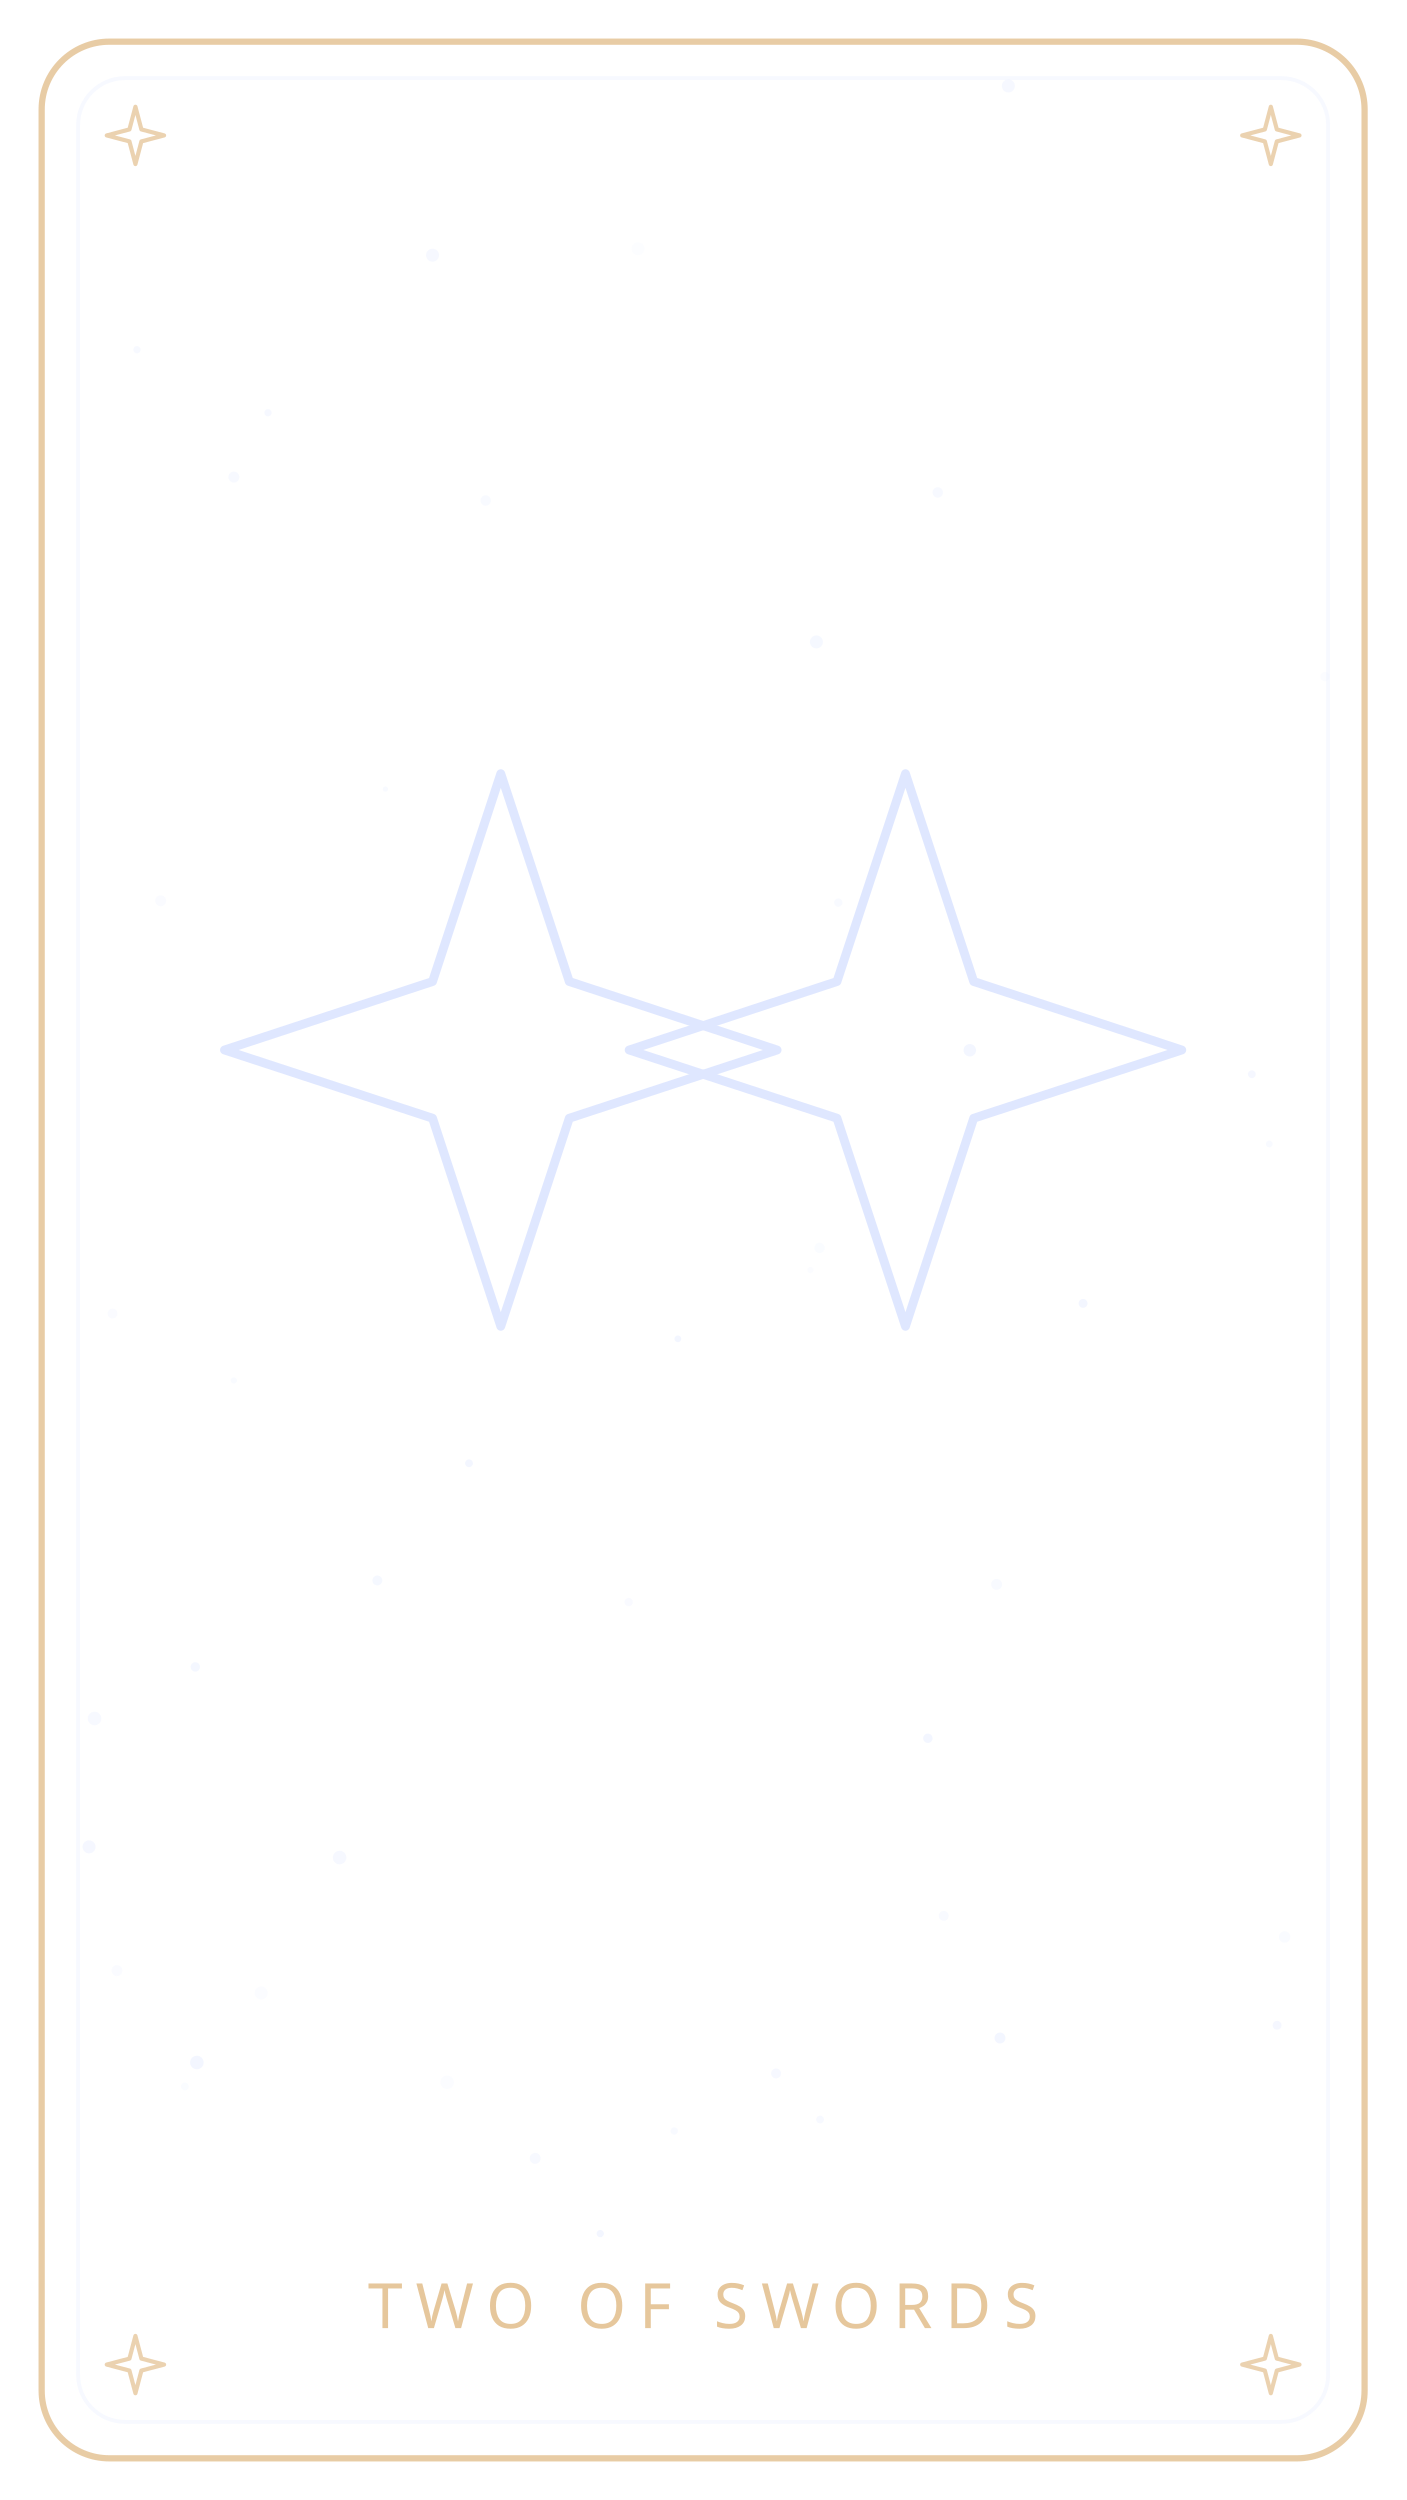
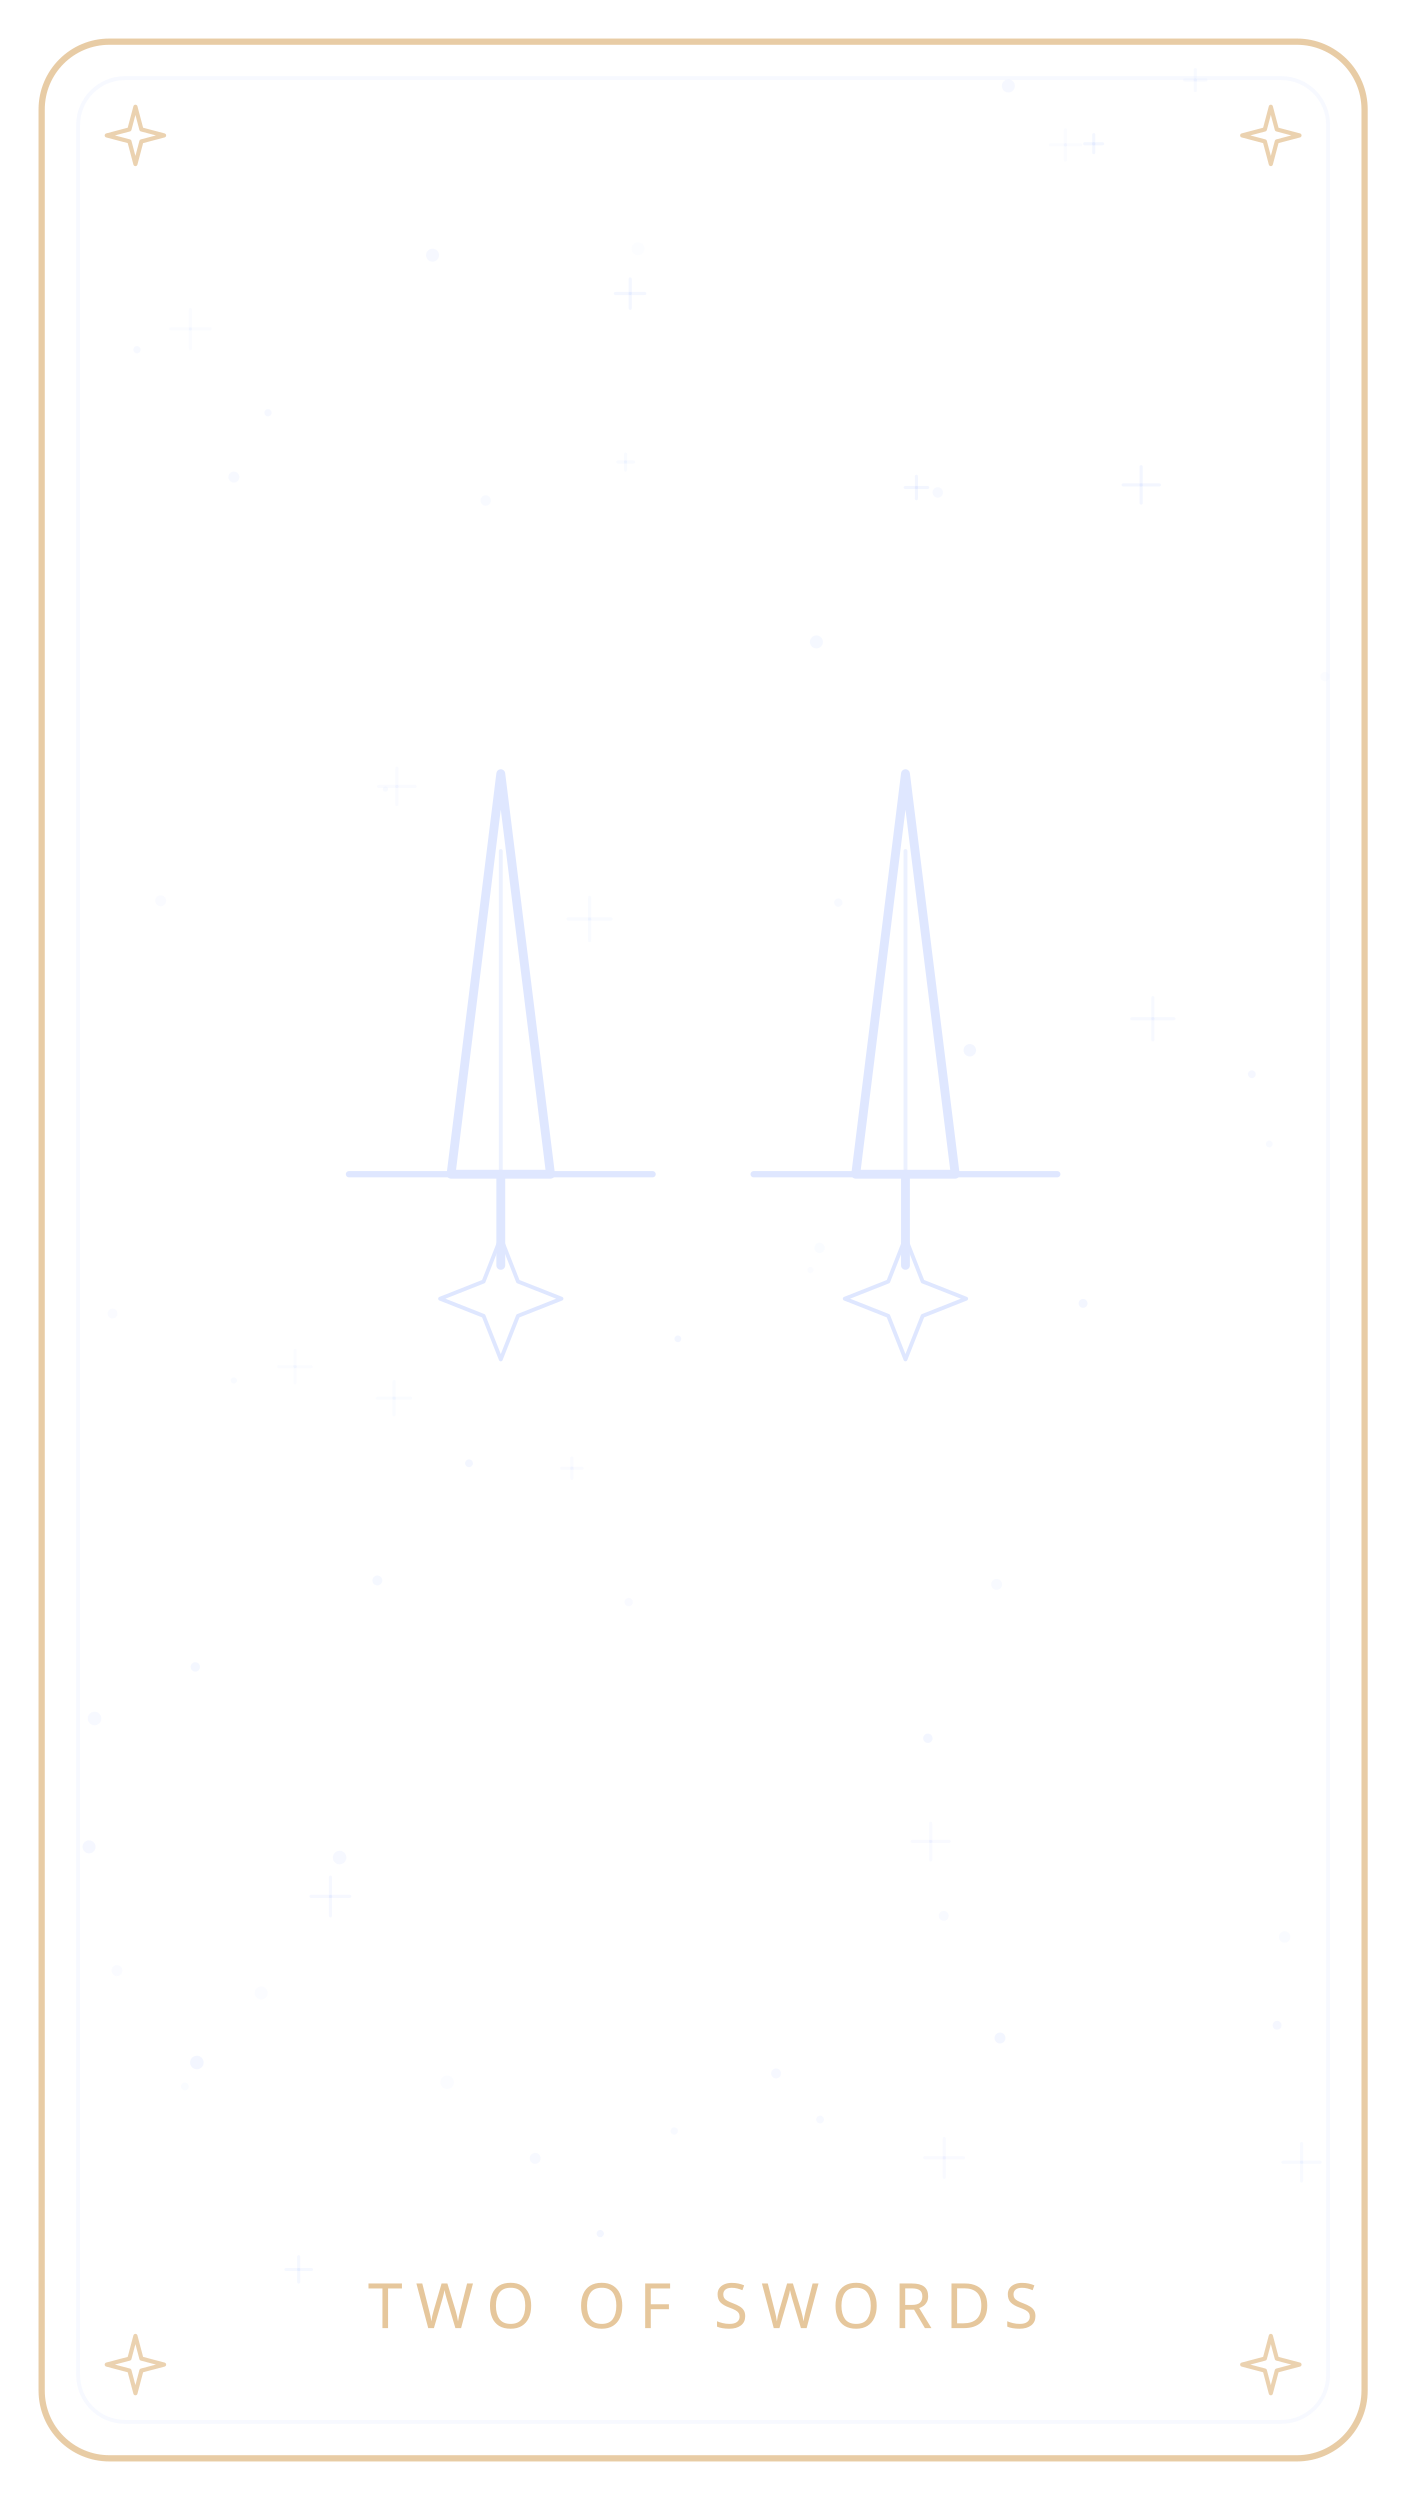
<svg xmlns="http://www.w3.org/2000/svg" viewBox="0 0 540 960" width="540" height="960">
  <circle cx="52.6" cy="134.3" r="1.4" fill="#dfe7ff" stroke="none" fill-opacity="0.24" />
-   <line x1="242.0" y1="112.7" x2="247.6" y2="112.7" w="1.2" color="#dfe7ff" op="0.329" />
-   <line x1="242.0" y1="112.7" x2="242.0" y2="118.4" w="1.2" color="#dfe7ff" op="0.329" />
-   <line x1="242.0" y1="112.7" x2="236.3" y2="112.7" w="1.2" color="#dfe7ff" op="0.329" />
-   <line x1="242.0" y1="112.7" x2="242.0" y2="107.1" w="1.2" color="#dfe7ff" op="0.329" />
+   <line x1="242.0" y1="112.7" x2="247.6" y2="112.7" fill="none" stroke="#dfe7ff" stroke-width="1.2" stroke-linecap="round" stroke-linejoin="round" stroke-opacity="0.33" />
+   <line x1="242.0" y1="112.7" x2="242.0" y2="118.4" fill="none" stroke="#dfe7ff" stroke-width="1.2" stroke-linecap="round" stroke-linejoin="round" stroke-opacity="0.33" />
+   <line x1="242.0" y1="112.7" x2="236.3" y2="112.7" fill="none" stroke="#dfe7ff" stroke-width="1.2" stroke-linecap="round" stroke-linejoin="round" stroke-opacity="0.33" />
+   <line x1="242.0" y1="112.7" x2="242.0" y2="107.1" fill="none" stroke="#dfe7ff" stroke-width="1.2" stroke-linecap="round" stroke-linejoin="round" stroke-opacity="0.33" />
  <circle cx="360.1" cy="189.1" r="2.0" fill="#dfe7ff" stroke="none" fill-opacity="0.24" />
  <circle cx="258.9" cy="818.3" r="1.4" fill="#dfe7ff" stroke="none" fill-opacity="0.23" />
  <circle cx="89.8" cy="183.2" r="2.1" fill="#dfe7ff" stroke="none" fill-opacity="0.26" />
  <circle cx="508.8" cy="259.8" r="1.8" fill="#dfe7ff" stroke="none" fill-opacity="0.14" />
  <circle cx="415.9" cy="500.5" r="1.7" fill="#dfe7ff" stroke="none" fill-opacity="0.39" />
-   <line x1="459.0" y1="30.7" x2="463.1" y2="30.7" w="1.2" color="#dfe7ff" op="0.218" />
-   <line x1="459.0" y1="30.7" x2="459.0" y2="34.8" w="1.2" color="#dfe7ff" op="0.218" />
-   <line x1="459.0" y1="30.7" x2="454.9" y2="30.7" w="1.2" color="#dfe7ff" op="0.218" />
-   <line x1="459.0" y1="30.7" x2="459.0" y2="26.7" w="1.2" color="#dfe7ff" op="0.218" />
-   <line x1="113.3" y1="524.8" x2="119.5" y2="524.8" w="1.2" color="#dfe7ff" op="0.106" />
-   <line x1="113.3" y1="524.8" x2="113.3" y2="531.0" w="1.2" color="#dfe7ff" op="0.106" />
-   <line x1="113.3" y1="524.8" x2="107.0" y2="524.8" w="1.2" color="#dfe7ff" op="0.106" />
-   <line x1="113.3" y1="524.8" x2="113.3" y2="518.5" w="1.2" color="#dfe7ff" op="0.106" />
-   <line x1="409.1" y1="55.6" x2="415.0" y2="55.6" w="1.2" color="#dfe7ff" op="0.114" />
-   <line x1="409.1" y1="55.6" x2="409.1" y2="61.5" w="1.2" color="#dfe7ff" op="0.114" />
-   <line x1="409.1" y1="55.6" x2="403.3" y2="55.6" w="1.2" color="#dfe7ff" op="0.114" />
-   <line x1="409.1" y1="55.6" x2="409.1" y2="49.8" w="1.2" color="#dfe7ff" op="0.114" />
-   <line x1="499.8" y1="830.3" x2="506.9" y2="830.3" w="1.2" color="#dfe7ff" op="0.224" />
-   <line x1="499.8" y1="830.3" x2="499.8" y2="837.5" w="1.2" color="#dfe7ff" op="0.224" />
-   <line x1="499.8" y1="830.3" x2="492.6" y2="830.3" w="1.2" color="#dfe7ff" op="0.224" />
-   <line x1="499.8" y1="830.3" x2="499.8" y2="823.1" w="1.2" color="#dfe7ff" op="0.224" />
-   <line x1="351.9" y1="187.2" x2="356.2" y2="187.2" w="1.2" color="#dfe7ff" op="0.364" />
-   <line x1="351.9" y1="187.2" x2="351.9" y2="191.5" w="1.2" color="#dfe7ff" op="0.364" />
-   <line x1="351.9" y1="187.2" x2="347.6" y2="187.2" w="1.2" color="#dfe7ff" op="0.364" />
-   <line x1="351.9" y1="187.2" x2="351.9" y2="182.9" w="1.2" color="#dfe7ff" op="0.364" />
+   <line x1="459.0" y1="30.7" x2="463.1" y2="30.7" fill="none" stroke="#dfe7ff" stroke-width="1.2" stroke-linecap="round" stroke-linejoin="round" stroke-opacity="0.22" />
+   <line x1="459.0" y1="30.7" x2="459.0" y2="34.8" fill="none" stroke="#dfe7ff" stroke-width="1.2" stroke-linecap="round" stroke-linejoin="round" stroke-opacity="0.22" />
+   <line x1="459.0" y1="30.7" x2="454.9" y2="30.7" fill="none" stroke="#dfe7ff" stroke-width="1.2" stroke-linecap="round" stroke-linejoin="round" stroke-opacity="0.22" />
+   <line x1="459.0" y1="30.7" x2="459.0" y2="26.7" fill="none" stroke="#dfe7ff" stroke-width="1.2" stroke-linecap="round" stroke-linejoin="round" stroke-opacity="0.22" />
+   <line x1="113.3" y1="524.8" x2="119.5" y2="524.8" fill="none" stroke="#dfe7ff" stroke-width="1.2" stroke-linecap="round" stroke-linejoin="round" stroke-opacity="0.11" />
+   <line x1="113.3" y1="524.8" x2="113.3" y2="531.0" fill="none" stroke="#dfe7ff" stroke-width="1.2" stroke-linecap="round" stroke-linejoin="round" stroke-opacity="0.11" />
+   <line x1="113.3" y1="524.8" x2="107.0" y2="524.8" fill="none" stroke="#dfe7ff" stroke-width="1.2" stroke-linecap="round" stroke-linejoin="round" stroke-opacity="0.11" />
+   <line x1="113.3" y1="524.8" x2="113.3" y2="518.5" fill="none" stroke="#dfe7ff" stroke-width="1.2" stroke-linecap="round" stroke-linejoin="round" stroke-opacity="0.11" />
+   <line x1="409.1" y1="55.6" x2="415.0" y2="55.6" fill="none" stroke="#dfe7ff" stroke-width="1.2" stroke-linecap="round" stroke-linejoin="round" stroke-opacity="0.11" />
+   <line x1="409.1" y1="55.6" x2="409.1" y2="61.5" fill="none" stroke="#dfe7ff" stroke-width="1.2" stroke-linecap="round" stroke-linejoin="round" stroke-opacity="0.11" />
+   <line x1="409.1" y1="55.6" x2="403.3" y2="55.6" fill="none" stroke="#dfe7ff" stroke-width="1.2" stroke-linecap="round" stroke-linejoin="round" stroke-opacity="0.11" />
+   <line x1="409.1" y1="55.6" x2="409.1" y2="49.8" fill="none" stroke="#dfe7ff" stroke-width="1.2" stroke-linecap="round" stroke-linejoin="round" stroke-opacity="0.11" />
+   <line x1="499.8" y1="830.3" x2="506.9" y2="830.3" fill="none" stroke="#dfe7ff" stroke-width="1.2" stroke-linecap="round" stroke-linejoin="round" stroke-opacity="0.22" />
+   <line x1="499.8" y1="830.3" x2="499.8" y2="837.5" fill="none" stroke="#dfe7ff" stroke-width="1.2" stroke-linecap="round" stroke-linejoin="round" stroke-opacity="0.22" />
+   <line x1="499.8" y1="830.3" x2="492.6" y2="830.3" fill="none" stroke="#dfe7ff" stroke-width="1.2" stroke-linecap="round" stroke-linejoin="round" stroke-opacity="0.22" />
+   <line x1="499.8" y1="830.3" x2="499.8" y2="823.1" fill="none" stroke="#dfe7ff" stroke-width="1.2" stroke-linecap="round" stroke-linejoin="round" stroke-opacity="0.22" />
+   <line x1="351.9" y1="187.2" x2="356.2" y2="187.2" fill="none" stroke="#dfe7ff" stroke-width="1.2" stroke-linecap="round" stroke-linejoin="round" stroke-opacity="0.36" />
+   <line x1="351.9" y1="187.2" x2="351.9" y2="191.5" fill="none" stroke="#dfe7ff" stroke-width="1.2" stroke-linecap="round" stroke-linejoin="round" stroke-opacity="0.36" />
+   <line x1="351.9" y1="187.2" x2="347.6" y2="187.2" fill="none" stroke="#dfe7ff" stroke-width="1.2" stroke-linecap="round" stroke-linejoin="round" stroke-opacity="0.36" />
+   <line x1="351.9" y1="187.2" x2="351.9" y2="182.9" fill="none" stroke="#dfe7ff" stroke-width="1.2" stroke-linecap="round" stroke-linejoin="round" stroke-opacity="0.36" />
  <circle cx="75.0" cy="640.1" r="1.8" fill="#dfe7ff" stroke="none" fill-opacity="0.35" />
-   <line x1="362.6" y1="828.6" x2="370.0" y2="828.6" w="1.2" color="#dfe7ff" op="0.213" />
-   <line x1="362.6" y1="828.6" x2="362.6" y2="836.1" w="1.2" color="#dfe7ff" op="0.213" />
-   <line x1="362.6" y1="828.6" x2="355.1" y2="828.6" w="1.2" color="#dfe7ff" op="0.213" />
-   <line x1="362.6" y1="828.6" x2="362.6" y2="821.2" w="1.2" color="#dfe7ff" op="0.213" />
+   <line x1="362.6" y1="828.6" x2="370.0" y2="828.6" fill="none" stroke="#dfe7ff" stroke-width="1.2" stroke-linecap="round" stroke-linejoin="round" stroke-opacity="0.21" />
+   <line x1="362.6" y1="828.6" x2="362.6" y2="836.1" fill="none" stroke="#dfe7ff" stroke-width="1.2" stroke-linecap="round" stroke-linejoin="round" stroke-opacity="0.21" />
+   <line x1="362.6" y1="828.6" x2="355.1" y2="828.6" fill="none" stroke="#dfe7ff" stroke-width="1.2" stroke-linecap="round" stroke-linejoin="round" stroke-opacity="0.21" />
+   <line x1="362.6" y1="828.6" x2="362.6" y2="821.2" fill="none" stroke="#dfe7ff" stroke-width="1.2" stroke-linecap="round" stroke-linejoin="round" stroke-opacity="0.21" />
  <circle cx="230.5" cy="857.7" r="1.4" fill="#dfe7ff" stroke="none" fill-opacity="0.36" />
  <circle cx="144.9" cy="606.9" r="1.9" fill="#dfe7ff" stroke="none" fill-opacity="0.29" />
-   <line x1="438.2" y1="186.2" x2="445.2" y2="186.2" w="1.2" color="#dfe7ff" op="0.36" />
-   <line x1="438.2" y1="186.2" x2="438.2" y2="193.2" w="1.2" color="#dfe7ff" op="0.36" />
-   <line x1="438.2" y1="186.2" x2="431.3" y2="186.2" w="1.2" color="#dfe7ff" op="0.36" />
-   <line x1="438.2" y1="186.2" x2="438.2" y2="179.2" w="1.2" color="#dfe7ff" op="0.36" />
+   <line x1="438.2" y1="186.2" x2="445.2" y2="186.2" fill="none" stroke="#dfe7ff" stroke-width="1.2" stroke-linecap="round" stroke-linejoin="round" stroke-opacity="0.36" />
+   <line x1="438.2" y1="186.2" x2="438.2" y2="193.2" fill="none" stroke="#dfe7ff" stroke-width="1.2" stroke-linecap="round" stroke-linejoin="round" stroke-opacity="0.36" />
+   <line x1="438.2" y1="186.2" x2="431.3" y2="186.2" fill="none" stroke="#dfe7ff" stroke-width="1.2" stroke-linecap="round" stroke-linejoin="round" stroke-opacity="0.36" />
+   <line x1="438.2" y1="186.2" x2="438.2" y2="179.2" fill="none" stroke="#dfe7ff" stroke-width="1.2" stroke-linecap="round" stroke-linejoin="round" stroke-opacity="0.36" />
  <circle cx="487.4" cy="439.3" r="1.3" fill="#dfe7ff" stroke="none" fill-opacity="0.22" />
  <circle cx="321.9" cy="346.6" r="1.6" fill="#dfe7ff" stroke="none" fill-opacity="0.23" />
  <circle cx="186.5" cy="192.2" r="2.0" fill="#dfe7ff" stroke="none" fill-opacity="0.22" />
  <circle cx="382.7" cy="608.4" r="2.1" fill="#dfe7ff" stroke="none" fill-opacity="0.20" />
  <circle cx="260.3" cy="514.1" r="1.3" fill="#dfe7ff" stroke="none" fill-opacity="0.39" />
-   <line x1="151.3" y1="536.9" x2="157.7" y2="536.9" w="1.2" color="#dfe7ff" op="0.163" />
-   <line x1="151.3" y1="536.9" x2="151.3" y2="543.3" w="1.2" color="#dfe7ff" op="0.163" />
-   <line x1="151.3" y1="536.9" x2="144.9" y2="536.9" w="1.2" color="#dfe7ff" op="0.163" />
-   <line x1="151.3" y1="536.9" x2="151.3" y2="530.5" w="1.2" color="#dfe7ff" op="0.163" />
+   <line x1="151.3" y1="536.9" x2="157.7" y2="536.9" fill="none" stroke="#dfe7ff" stroke-width="1.2" stroke-linecap="round" stroke-linejoin="round" stroke-opacity="0.16" />
+   <line x1="151.3" y1="536.9" x2="151.3" y2="543.3" fill="none" stroke="#dfe7ff" stroke-width="1.2" stroke-linecap="round" stroke-linejoin="round" stroke-opacity="0.16" />
+   <line x1="151.3" y1="536.9" x2="144.9" y2="536.9" fill="none" stroke="#dfe7ff" stroke-width="1.2" stroke-linecap="round" stroke-linejoin="round" stroke-opacity="0.16" />
+   <line x1="151.3" y1="536.9" x2="151.3" y2="530.5" fill="none" stroke="#dfe7ff" stroke-width="1.2" stroke-linecap="round" stroke-linejoin="round" stroke-opacity="0.16" />
  <circle cx="245.0" cy="95.5" r="2.5" fill="#dfe7ff" stroke="none" fill-opacity="0.10" />
  <circle cx="205.5" cy="828.8" r="2.1" fill="#dfe7ff" stroke="none" fill-opacity="0.24" />
  <circle cx="480.7" cy="412.5" r="1.5" fill="#dfe7ff" stroke="none" fill-opacity="0.31" />
  <circle cx="43.2" cy="504.4" r="1.9" fill="#dfe7ff" stroke="none" fill-opacity="0.17" />
  <circle cx="71.0" cy="801.2" r="1.5" fill="#dfe7ff" stroke="none" fill-opacity="0.16" />
  <circle cx="180.1" cy="561.9" r="1.5" fill="#dfe7ff" stroke="none" fill-opacity="0.39" />
  <circle cx="493.3" cy="743.8" r="2.2" fill="#dfe7ff" stroke="none" fill-opacity="0.19" />
-   <line x1="152.4" y1="302.0" x2="159.4" y2="302.0" w="1.2" color="#dfe7ff" op="0.174" />
-   <line x1="152.4" y1="302.0" x2="152.4" y2="309.0" w="1.2" color="#dfe7ff" op="0.174" />
-   <line x1="152.4" y1="302.0" x2="145.4" y2="302.0" w="1.2" color="#dfe7ff" op="0.174" />
-   <line x1="152.4" y1="302.0" x2="152.4" y2="295.0" w="1.2" color="#dfe7ff" op="0.174" />
-   <line x1="240.2" y1="177.4" x2="243.3" y2="177.4" w="1.2" color="#dfe7ff" op="0.195" />
-   <line x1="240.2" y1="177.4" x2="240.2" y2="180.5" w="1.2" color="#dfe7ff" op="0.195" />
-   <line x1="240.2" y1="177.4" x2="237.2" y2="177.4" w="1.2" color="#dfe7ff" op="0.195" />
-   <line x1="240.2" y1="177.4" x2="240.2" y2="174.4" w="1.2" color="#dfe7ff" op="0.195" />
+   <line x1="152.4" y1="302.0" x2="159.4" y2="302.0" fill="none" stroke="#dfe7ff" stroke-width="1.2" stroke-linecap="round" stroke-linejoin="round" stroke-opacity="0.17" />
+   <line x1="152.4" y1="302.0" x2="152.4" y2="309.0" fill="none" stroke="#dfe7ff" stroke-width="1.2" stroke-linecap="round" stroke-linejoin="round" stroke-opacity="0.17" />
+   <line x1="152.4" y1="302.0" x2="145.4" y2="302.0" fill="none" stroke="#dfe7ff" stroke-width="1.2" stroke-linecap="round" stroke-linejoin="round" stroke-opacity="0.17" />
+   <line x1="152.4" y1="302.0" x2="152.4" y2="295.0" fill="none" stroke="#dfe7ff" stroke-width="1.2" stroke-linecap="round" stroke-linejoin="round" stroke-opacity="0.17" />
+   <line x1="240.2" y1="177.4" x2="243.3" y2="177.4" fill="none" stroke="#dfe7ff" stroke-width="1.2" stroke-linecap="round" stroke-linejoin="round" stroke-opacity="0.19" />
+   <line x1="240.2" y1="177.4" x2="240.2" y2="180.5" fill="none" stroke="#dfe7ff" stroke-width="1.2" stroke-linecap="round" stroke-linejoin="round" stroke-opacity="0.19" />
+   <line x1="240.2" y1="177.4" x2="237.2" y2="177.4" fill="none" stroke="#dfe7ff" stroke-width="1.2" stroke-linecap="round" stroke-linejoin="round" stroke-opacity="0.19" />
+   <line x1="240.2" y1="177.4" x2="240.2" y2="174.4" fill="none" stroke="#dfe7ff" stroke-width="1.2" stroke-linecap="round" stroke-linejoin="round" stroke-opacity="0.19" />
  <circle cx="314.7" cy="479.2" r="2.0" fill="#dfe7ff" stroke="none" fill-opacity="0.16" />
  <circle cx="490.4" cy="777.7" r="1.7" fill="#dfe7ff" stroke="none" fill-opacity="0.31" />
  <circle cx="241.4" cy="615.2" r="1.6" fill="#dfe7ff" stroke="none" fill-opacity="0.18" />
  <circle cx="372.4" cy="403.3" r="2.4" fill="#dfe7ff" stroke="none" fill-opacity="0.38" />
  <circle cx="102.9" cy="158.5" r="1.4" fill="#dfe7ff" stroke="none" fill-opacity="0.28" />
  <circle cx="171.7" cy="799.6" r="2.6" fill="#dfe7ff" stroke="none" fill-opacity="0.14" />
  <circle cx="61.7" cy="345.9" r="2.1" fill="#dfe7ff" stroke="none" fill-opacity="0.17" />
  <circle cx="356.3" cy="667.5" r="1.8" fill="#dfe7ff" stroke="none" fill-opacity="0.39" />
-   <line x1="73.1" y1="126.3" x2="80.7" y2="126.3" w="1.2" color="#dfe7ff" op="0.11" />
-   <line x1="73.1" y1="126.3" x2="73.1" y2="133.9" w="1.2" color="#dfe7ff" op="0.11" />
-   <line x1="73.1" y1="126.3" x2="65.6" y2="126.3" w="1.2" color="#dfe7ff" op="0.11" />
-   <line x1="73.1" y1="126.3" x2="73.1" y2="118.8" w="1.2" color="#dfe7ff" op="0.11" />
+   <line x1="73.1" y1="126.3" x2="80.7" y2="126.3" fill="none" stroke="#dfe7ff" stroke-width="1.2" stroke-linecap="round" stroke-linejoin="round" stroke-opacity="0.11" />
+   <line x1="73.1" y1="126.3" x2="73.1" y2="133.9" fill="none" stroke="#dfe7ff" stroke-width="1.2" stroke-linecap="round" stroke-linejoin="round" stroke-opacity="0.11" />
+   <line x1="73.1" y1="126.3" x2="65.6" y2="126.3" fill="none" stroke="#dfe7ff" stroke-width="1.2" stroke-linecap="round" stroke-linejoin="round" stroke-opacity="0.11" />
+   <line x1="73.1" y1="126.3" x2="73.1" y2="118.8" fill="none" stroke="#dfe7ff" stroke-width="1.2" stroke-linecap="round" stroke-linejoin="round" stroke-opacity="0.11" />
  <circle cx="34.2" cy="709.2" r="2.5" fill="#dfe7ff" stroke="none" fill-opacity="0.31" />
  <circle cx="100.3" cy="765.3" r="2.5" fill="#dfe7ff" stroke="none" fill-opacity="0.13" />
  <circle cx="314.9" cy="813.9" r="1.5" fill="#dfe7ff" stroke="none" fill-opacity="0.24" />
-   <line x1="442.7" y1="391.2" x2="450.8" y2="391.2" w="1.2" color="#dfe7ff" op="0.262" />
-   <line x1="442.7" y1="391.2" x2="442.7" y2="399.3" w="1.2" color="#dfe7ff" op="0.262" />
-   <line x1="442.7" y1="391.2" x2="434.6" y2="391.2" w="1.2" color="#dfe7ff" op="0.262" />
-   <line x1="442.7" y1="391.2" x2="442.7" y2="383.1" w="1.2" color="#dfe7ff" op="0.262" />
-   <line x1="126.9" y1="728.2" x2="134.3" y2="728.2" w="1.2" color="#dfe7ff" op="0.246" />
-   <line x1="126.9" y1="728.2" x2="126.9" y2="735.7" w="1.2" color="#dfe7ff" op="0.246" />
-   <line x1="126.9" y1="728.2" x2="119.4" y2="728.2" w="1.2" color="#dfe7ff" op="0.246" />
-   <line x1="126.9" y1="728.2" x2="126.9" y2="720.8" w="1.2" color="#dfe7ff" op="0.246" />
+   <line x1="442.7" y1="391.2" x2="450.8" y2="391.2" fill="none" stroke="#dfe7ff" stroke-width="1.2" stroke-linecap="round" stroke-linejoin="round" stroke-opacity="0.26" />
+   <line x1="442.7" y1="391.2" x2="442.7" y2="399.3" fill="none" stroke="#dfe7ff" stroke-width="1.2" stroke-linecap="round" stroke-linejoin="round" stroke-opacity="0.26" />
+   <line x1="442.7" y1="391.2" x2="434.6" y2="391.2" fill="none" stroke="#dfe7ff" stroke-width="1.2" stroke-linecap="round" stroke-linejoin="round" stroke-opacity="0.26" />
+   <line x1="442.7" y1="391.2" x2="442.7" y2="383.1" fill="none" stroke="#dfe7ff" stroke-width="1.2" stroke-linecap="round" stroke-linejoin="round" stroke-opacity="0.26" />
+   <line x1="126.9" y1="728.2" x2="134.3" y2="728.2" fill="none" stroke="#dfe7ff" stroke-width="1.2" stroke-linecap="round" stroke-linejoin="round" stroke-opacity="0.25" />
+   <line x1="126.9" y1="728.2" x2="126.9" y2="735.7" fill="none" stroke="#dfe7ff" stroke-width="1.2" stroke-linecap="round" stroke-linejoin="round" stroke-opacity="0.25" />
+   <line x1="126.9" y1="728.2" x2="119.4" y2="728.2" fill="none" stroke="#dfe7ff" stroke-width="1.2" stroke-linecap="round" stroke-linejoin="round" stroke-opacity="0.25" />
+   <line x1="126.9" y1="728.2" x2="126.9" y2="720.8" fill="none" stroke="#dfe7ff" stroke-width="1.2" stroke-linecap="round" stroke-linejoin="round" stroke-opacity="0.25" />
  <circle cx="130.4" cy="713.3" r="2.6" fill="#dfe7ff" stroke="none" fill-opacity="0.27" />
  <circle cx="311.2" cy="487.7" r="1.2" fill="#dfe7ff" stroke="none" fill-opacity="0.12" />
  <circle cx="313.5" cy="246.5" r="2.5" fill="#dfe7ff" stroke="none" fill-opacity="0.32" />
-   <line x1="219.6" y1="563.8" x2="223.5" y2="563.8" w="1.2" color="#dfe7ff" op="0.168" />
-   <line x1="219.6" y1="563.8" x2="219.6" y2="567.7" w="1.2" color="#dfe7ff" op="0.168" />
-   <line x1="219.6" y1="563.8" x2="215.7" y2="563.8" w="1.2" color="#dfe7ff" op="0.168" />
-   <line x1="219.6" y1="563.8" x2="219.6" y2="559.9" w="1.2" color="#dfe7ff" op="0.168" />
+   <line x1="219.6" y1="563.8" x2="223.5" y2="563.8" fill="none" stroke="#dfe7ff" stroke-width="1.2" stroke-linecap="round" stroke-linejoin="round" stroke-opacity="0.17" />
+   <line x1="219.6" y1="563.8" x2="219.6" y2="567.7" fill="none" stroke="#dfe7ff" stroke-width="1.2" stroke-linecap="round" stroke-linejoin="round" stroke-opacity="0.17" />
+   <line x1="219.6" y1="563.8" x2="215.7" y2="563.8" fill="none" stroke="#dfe7ff" stroke-width="1.2" stroke-linecap="round" stroke-linejoin="round" stroke-opacity="0.17" />
+   <line x1="219.6" y1="563.8" x2="219.6" y2="559.9" fill="none" stroke="#dfe7ff" stroke-width="1.2" stroke-linecap="round" stroke-linejoin="round" stroke-opacity="0.17" />
  <circle cx="387.2" cy="33.0" r="2.5" fill="#dfe7ff" stroke="none" fill-opacity="0.27" />
  <circle cx="75.6" cy="792.0" r="2.6" fill="#dfe7ff" stroke="none" fill-opacity="0.39" />
  <circle cx="384.0" cy="782.6" r="2.1" fill="#dfe7ff" stroke="none" fill-opacity="0.38" />
  <circle cx="89.8" cy="530.1" r="1.2" fill="#dfe7ff" stroke="none" fill-opacity="0.19" />
-   <line x1="357.4" y1="707.1" x2="364.5" y2="707.1" w="1.2" color="#dfe7ff" op="0.208" />
-   <line x1="357.4" y1="707.1" x2="357.4" y2="714.2" w="1.2" color="#dfe7ff" op="0.208" />
-   <line x1="357.4" y1="707.1" x2="350.3" y2="707.1" w="1.2" color="#dfe7ff" op="0.208" />
-   <line x1="357.4" y1="707.1" x2="357.4" y2="700.1" w="1.2" color="#dfe7ff" op="0.208" />
-   <line x1="114.7" y1="871.5" x2="119.6" y2="871.5" w="1.2" color="#dfe7ff" op="0.324" />
-   <line x1="114.7" y1="871.5" x2="114.7" y2="876.3" w="1.2" color="#dfe7ff" op="0.324" />
-   <line x1="114.7" y1="871.5" x2="109.8" y2="871.5" w="1.2" color="#dfe7ff" op="0.324" />
-   <line x1="114.7" y1="871.5" x2="114.7" y2="866.6" w="1.2" color="#dfe7ff" op="0.324" />
+   <line x1="357.4" y1="707.1" x2="364.5" y2="707.1" fill="none" stroke="#dfe7ff" stroke-width="1.2" stroke-linecap="round" stroke-linejoin="round" stroke-opacity="0.21" />
+   <line x1="357.4" y1="707.1" x2="357.4" y2="714.2" fill="none" stroke="#dfe7ff" stroke-width="1.2" stroke-linecap="round" stroke-linejoin="round" stroke-opacity="0.21" />
+   <line x1="357.4" y1="707.1" x2="350.3" y2="707.1" fill="none" stroke="#dfe7ff" stroke-width="1.2" stroke-linecap="round" stroke-linejoin="round" stroke-opacity="0.21" />
+   <line x1="357.4" y1="707.1" x2="357.4" y2="700.1" fill="none" stroke="#dfe7ff" stroke-width="1.2" stroke-linecap="round" stroke-linejoin="round" stroke-opacity="0.21" />
+   <line x1="114.7" y1="871.5" x2="119.6" y2="871.5" fill="none" stroke="#dfe7ff" stroke-width="1.2" stroke-linecap="round" stroke-linejoin="round" stroke-opacity="0.32" />
+   <line x1="114.7" y1="871.5" x2="114.7" y2="876.3" fill="none" stroke="#dfe7ff" stroke-width="1.2" stroke-linecap="round" stroke-linejoin="round" stroke-opacity="0.32" />
+   <line x1="114.7" y1="871.5" x2="109.8" y2="871.5" fill="none" stroke="#dfe7ff" stroke-width="1.2" stroke-linecap="round" stroke-linejoin="round" stroke-opacity="0.32" />
+   <line x1="114.7" y1="871.5" x2="114.7" y2="866.6" fill="none" stroke="#dfe7ff" stroke-width="1.2" stroke-linecap="round" stroke-linejoin="round" stroke-opacity="0.32" />
  <circle cx="44.9" cy="756.7" r="2.1" fill="#dfe7ff" stroke="none" fill-opacity="0.17" />
  <circle cx="36.3" cy="659.9" r="2.6" fill="#dfe7ff" stroke="none" fill-opacity="0.26" />
  <circle cx="362.4" cy="735.7" r="1.9" fill="#dfe7ff" stroke="none" fill-opacity="0.20" />
-   <line x1="420.0" y1="55.2" x2="423.4" y2="55.2" w="1.2" color="#dfe7ff" op="0.332" />
-   <line x1="420.0" y1="55.2" x2="420.0" y2="58.6" w="1.2" color="#dfe7ff" op="0.332" />
-   <line x1="420.0" y1="55.2" x2="416.5" y2="55.2" w="1.2" color="#dfe7ff" op="0.332" />
-   <line x1="420.0" y1="55.2" x2="420.0" y2="51.7" w="1.2" color="#dfe7ff" op="0.332" />
+   <line x1="420.0" y1="55.2" x2="423.4" y2="55.2" fill="none" stroke="#dfe7ff" stroke-width="1.2" stroke-linecap="round" stroke-linejoin="round" stroke-opacity="0.33" />
+   <line x1="420.0" y1="55.2" x2="420.0" y2="58.6" fill="none" stroke="#dfe7ff" stroke-width="1.2" stroke-linecap="round" stroke-linejoin="round" stroke-opacity="0.33" />
+   <line x1="420.0" y1="55.2" x2="416.5" y2="55.2" fill="none" stroke="#dfe7ff" stroke-width="1.2" stroke-linecap="round" stroke-linejoin="round" stroke-opacity="0.33" />
+   <line x1="420.0" y1="55.2" x2="420.0" y2="51.7" fill="none" stroke="#dfe7ff" stroke-width="1.2" stroke-linecap="round" stroke-linejoin="round" stroke-opacity="0.33" />
  <circle cx="166.1" cy="98.0" r="2.5" fill="#dfe7ff" stroke="none" fill-opacity="0.28" />
  <circle cx="298.0" cy="796.2" r="1.9" fill="#dfe7ff" stroke="none" fill-opacity="0.27" />
  <circle cx="148.0" cy="303.0" r="1.0" fill="#dfe7ff" stroke="none" fill-opacity="0.22" />
-   <line x1="226.4" y1="352.9" x2="234.7" y2="352.9" w="1.2" color="#dfe7ff" op="0.19" />
-   <line x1="226.4" y1="352.9" x2="226.4" y2="361.2" w="1.2" color="#dfe7ff" op="0.19" />
-   <line x1="226.4" y1="352.9" x2="218.1" y2="352.9" w="1.2" color="#dfe7ff" op="0.19" />
-   <line x1="226.4" y1="352.9" x2="226.4" y2="344.6" w="1.2" color="#dfe7ff" op="0.19" />
-   <path d="M 192.3 297.1 L 218.6 376.9 L 298.4 403.2 L 218.6 429.4 L 192.3 509.3 L 166.1 429.4 L 86.2 403.2 L 166.1 376.9 Z" fill="none" stroke="#dfe7ff" stroke-width="3.4" stroke-linecap="round" stroke-linejoin="round" />
-   <path d="M 347.7 297.1 L 373.9 376.9 L 453.8 403.2 L 373.9 429.4 L 347.7 509.3 L 321.4 429.4 L 241.6 403.2 L 321.4 376.9 Z" fill="none" stroke="#dfe7ff" stroke-width="3.4" stroke-linecap="round" stroke-linejoin="round" />
+   <line x1="226.4" y1="352.9" x2="234.7" y2="352.9" fill="none" stroke="#dfe7ff" stroke-width="1.2" stroke-linecap="round" stroke-linejoin="round" stroke-opacity="0.19" />
+   <line x1="226.4" y1="352.9" x2="226.4" y2="361.2" fill="none" stroke="#dfe7ff" stroke-width="1.2" stroke-linecap="round" stroke-linejoin="round" stroke-opacity="0.19" />
+   <line x1="226.4" y1="352.9" x2="218.1" y2="352.9" fill="none" stroke="#dfe7ff" stroke-width="1.2" stroke-linecap="round" stroke-linejoin="round" stroke-opacity="0.19" />
+   <line x1="226.4" y1="352.9" x2="226.4" y2="344.6" fill="none" stroke="#dfe7ff" stroke-width="1.2" stroke-linecap="round" stroke-linejoin="round" stroke-opacity="0.19" />
+   <path d="M 192.3 297.1 L 211.4 450.9 L 173.2 450.9 Z" fill="none" stroke="#dfe7ff" stroke-width="3.4" stroke-linecap="round" stroke-linejoin="round" />
+   <line x1="192.3" y1="326.8" x2="192.3" y2="450.9" fill="none" stroke="#dfe7ff" stroke-width="1.5" stroke-linecap="round" stroke-linejoin="round" stroke-opacity="0.60" />
+   <line x1="134.0" y1="450.9" x2="250.6" y2="450.9" fill="none" stroke="#dfe7ff" stroke-width="2.4" stroke-linecap="round" stroke-linejoin="round" />
+   <line x1="192.3" y1="450.9" x2="192.3" y2="485.9" fill="none" stroke="#dfe7ff" stroke-width="3.4" stroke-linecap="round" stroke-linejoin="round" />
+   <path d="M 192.3 475.3 L 198.9 492.1 L 215.6 498.7 L 198.9 505.3 L 192.3 522.0 L 185.7 505.3 L 169.0 498.7 L 185.7 492.1 Z" fill="none" stroke="#dfe7ff" stroke-width="1.5" stroke-linecap="round" stroke-linejoin="round" />
+   <path d="M 347.7 297.1 L 366.8 450.9 L 328.6 450.9 Z" fill="none" stroke="#dfe7ff" stroke-width="3.4" stroke-linecap="round" stroke-linejoin="round" />
+   <line x1="347.7" y1="326.8" x2="347.7" y2="450.9" fill="none" stroke="#dfe7ff" stroke-width="1.5" stroke-linecap="round" stroke-linejoin="round" stroke-opacity="0.60" />
+   <line x1="289.4" y1="450.9" x2="406.0" y2="450.9" fill="none" stroke="#dfe7ff" stroke-width="2.4" stroke-linecap="round" stroke-linejoin="round" />
+   <line x1="347.7" y1="450.9" x2="347.7" y2="485.9" fill="none" stroke="#dfe7ff" stroke-width="3.4" stroke-linecap="round" stroke-linejoin="round" />
+   <path d="M 347.7 475.3 L 354.3 492.1 L 371.0 498.7 L 354.3 505.3 L 347.7 522.0 L 341.1 505.3 L 324.4 498.7 L 341.1 492.1 Z" fill="none" stroke="#dfe7ff" stroke-width="1.5" stroke-linecap="round" stroke-linejoin="round" />
  <rect x="16" y="16" width="508" height="928" rx="26" fill="none" stroke="#e6c79c" stroke-width="2.4" stroke-linecap="round" stroke-linejoin="round" stroke-opacity="0.90" />
  <rect x="30" y="30" width="480" height="900" rx="18" fill="none" stroke="#dfe7ff" stroke-width="1.5" stroke-linecap="round" stroke-linejoin="round" stroke-opacity="0.26" />
  <path d="M 52.0 41.0 L 54.3 49.7 L 63.0 52.0 L 54.3 54.3 L 52.0 63.0 L 49.7 54.3 L 41.0 52.0 L 49.7 49.7 Z" fill="none" stroke="#e6c79c" stroke-width="1.6" stroke-linecap="round" stroke-linejoin="round" stroke-opacity="0.80" />
  <path d="M 488.0 41.0 L 490.3 49.7 L 499.0 52.0 L 490.3 54.3 L 488.0 63.0 L 485.7 54.3 L 477.0 52.0 L 485.7 49.7 Z" fill="none" stroke="#e6c79c" stroke-width="1.6" stroke-linecap="round" stroke-linejoin="round" stroke-opacity="0.80" />
  <path d="M 52.0 897.0 L 54.3 905.7 L 63.0 908.0 L 54.3 910.3 L 52.0 919.0 L 49.7 910.3 L 41.0 908.0 L 49.7 905.7 Z" fill="none" stroke="#e6c79c" stroke-width="1.6" stroke-linecap="round" stroke-linejoin="round" stroke-opacity="0.80" />
  <path d="M 488.0 897.0 L 490.3 905.7 L 499.0 908.0 L 490.3 910.3 L 488.0 919.0 L 485.7 910.3 L 477.0 908.0 L 485.7 905.7 Z" fill="none" stroke="#e6c79c" stroke-width="1.6" stroke-linecap="round" stroke-linejoin="round" stroke-opacity="0.80" />
  <text x="270" y="894" text-anchor="middle" fill="#e6c79c" font-family="'Avenir Next', system-ui, sans-serif" font-size="24" letter-spacing="5" font-weight="500">TWO OF SWORDS</text>
</svg>
